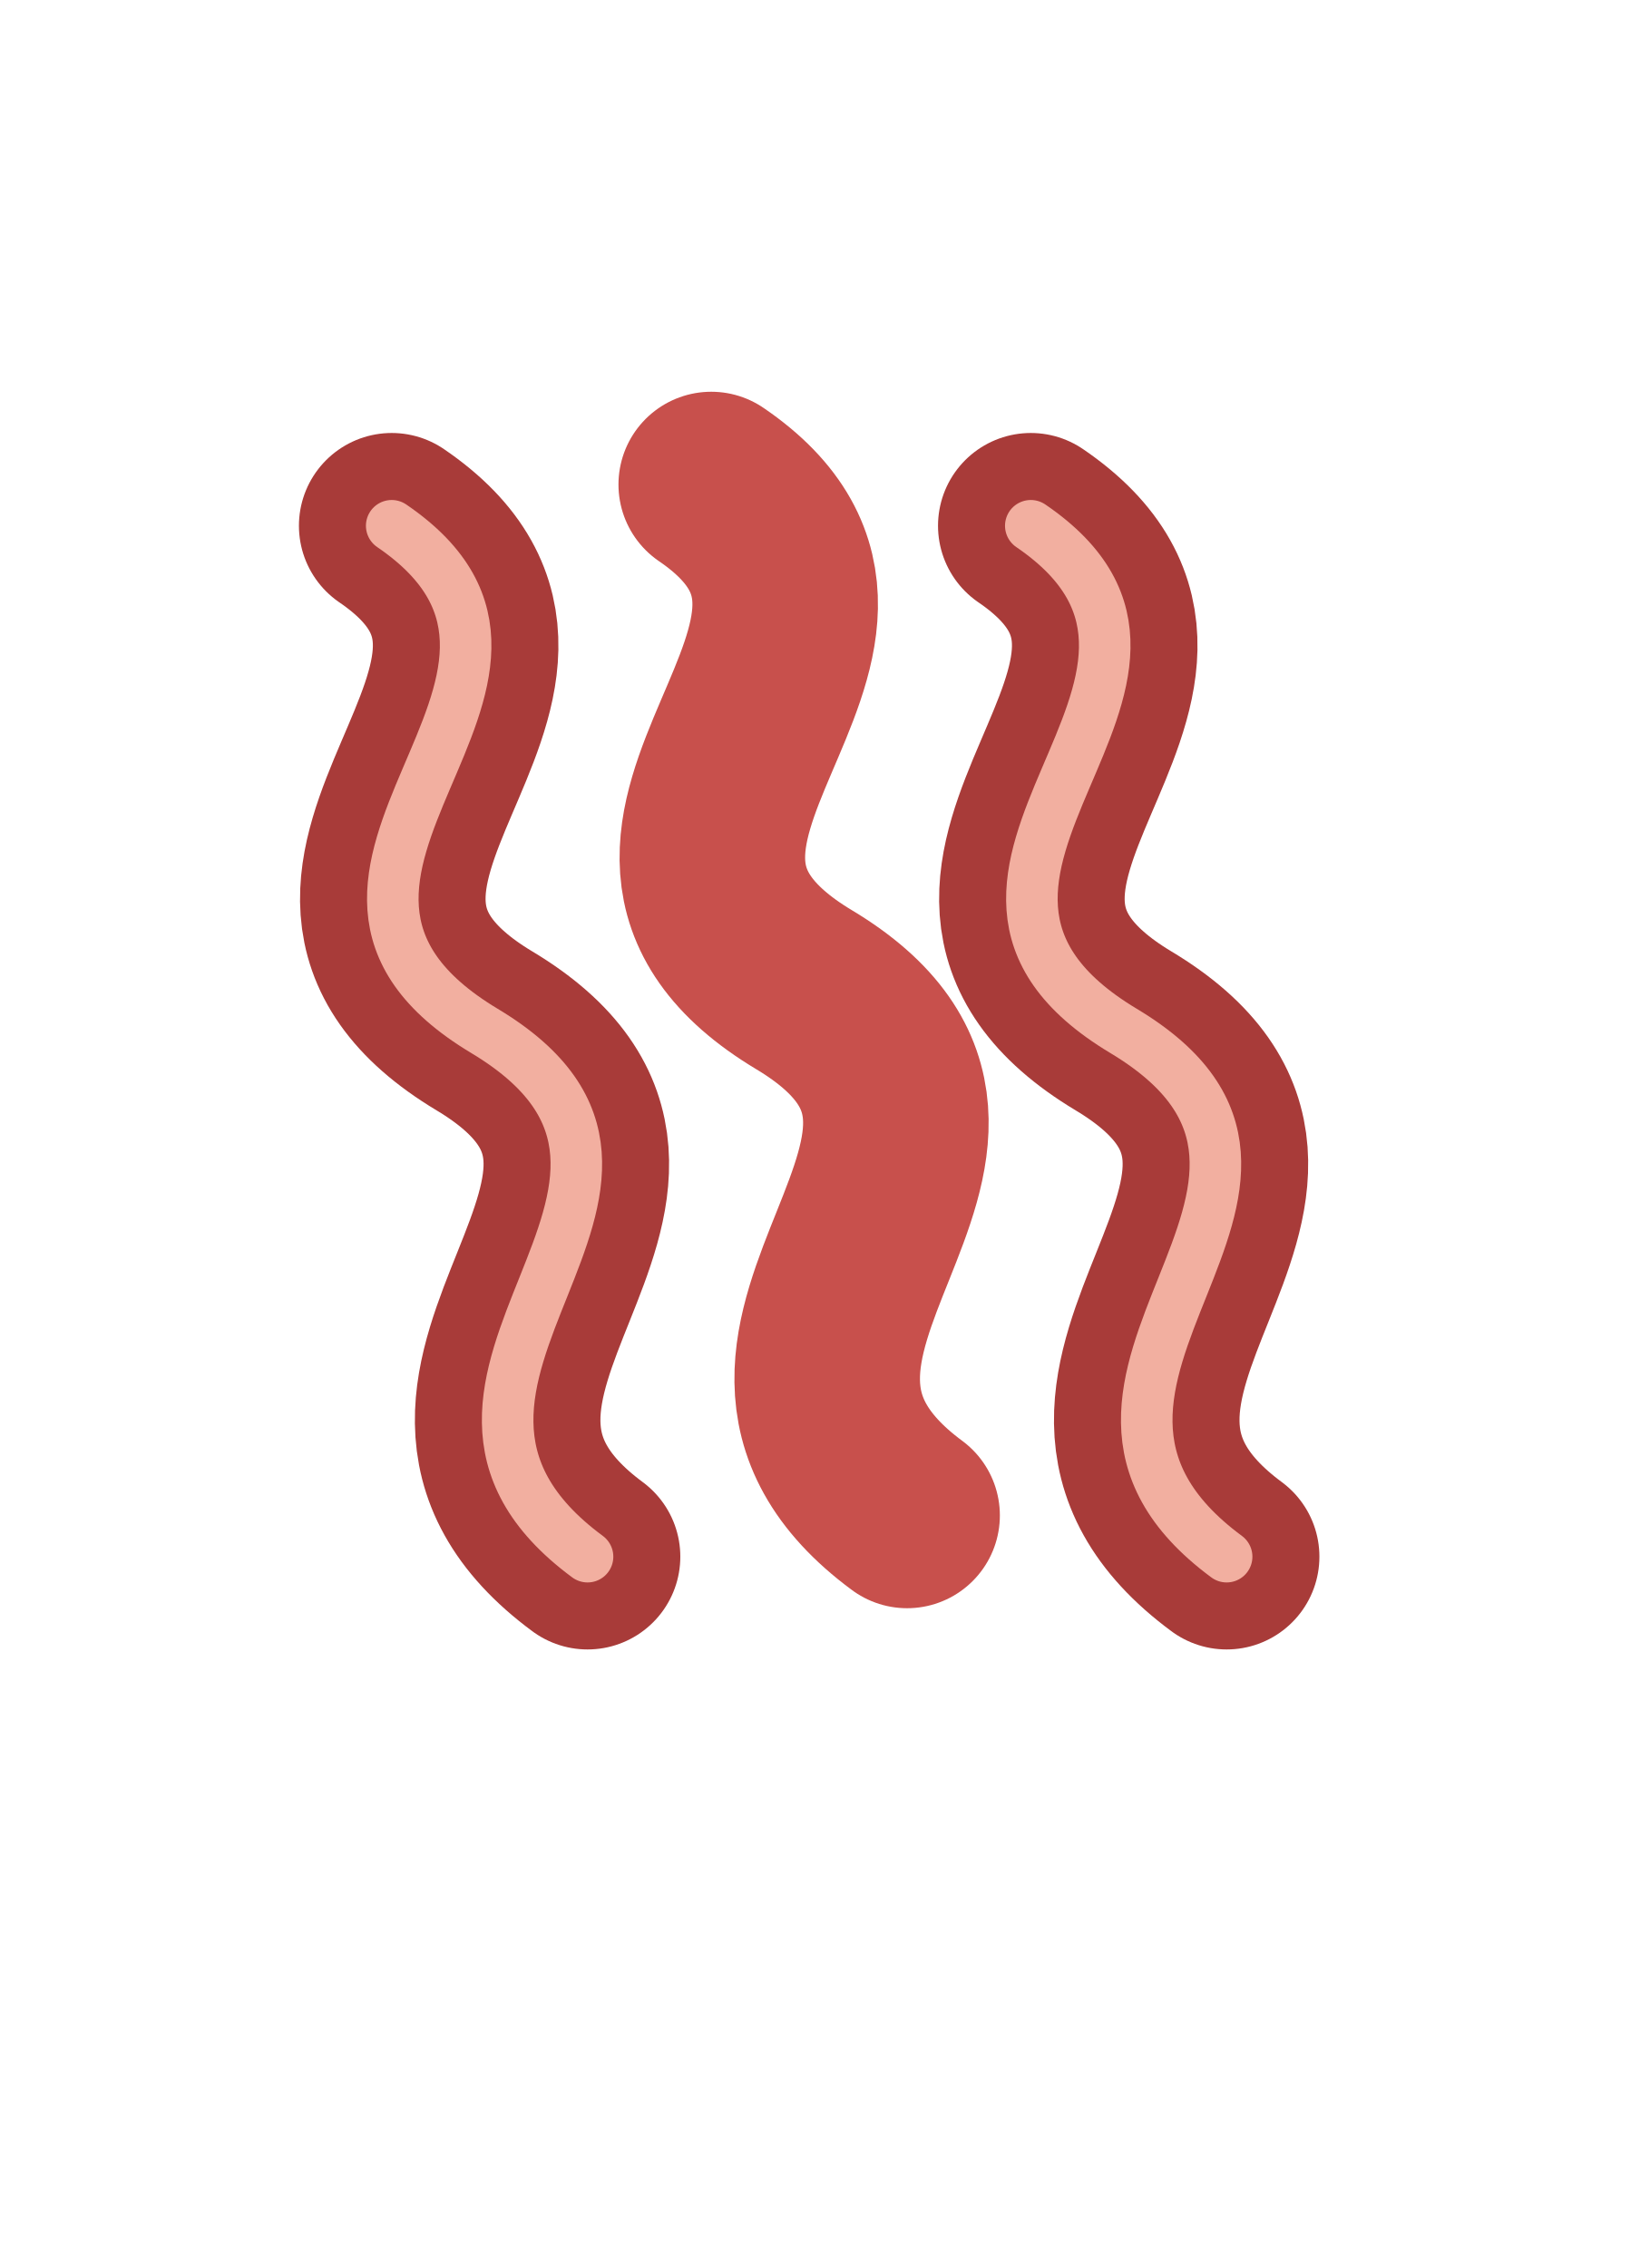
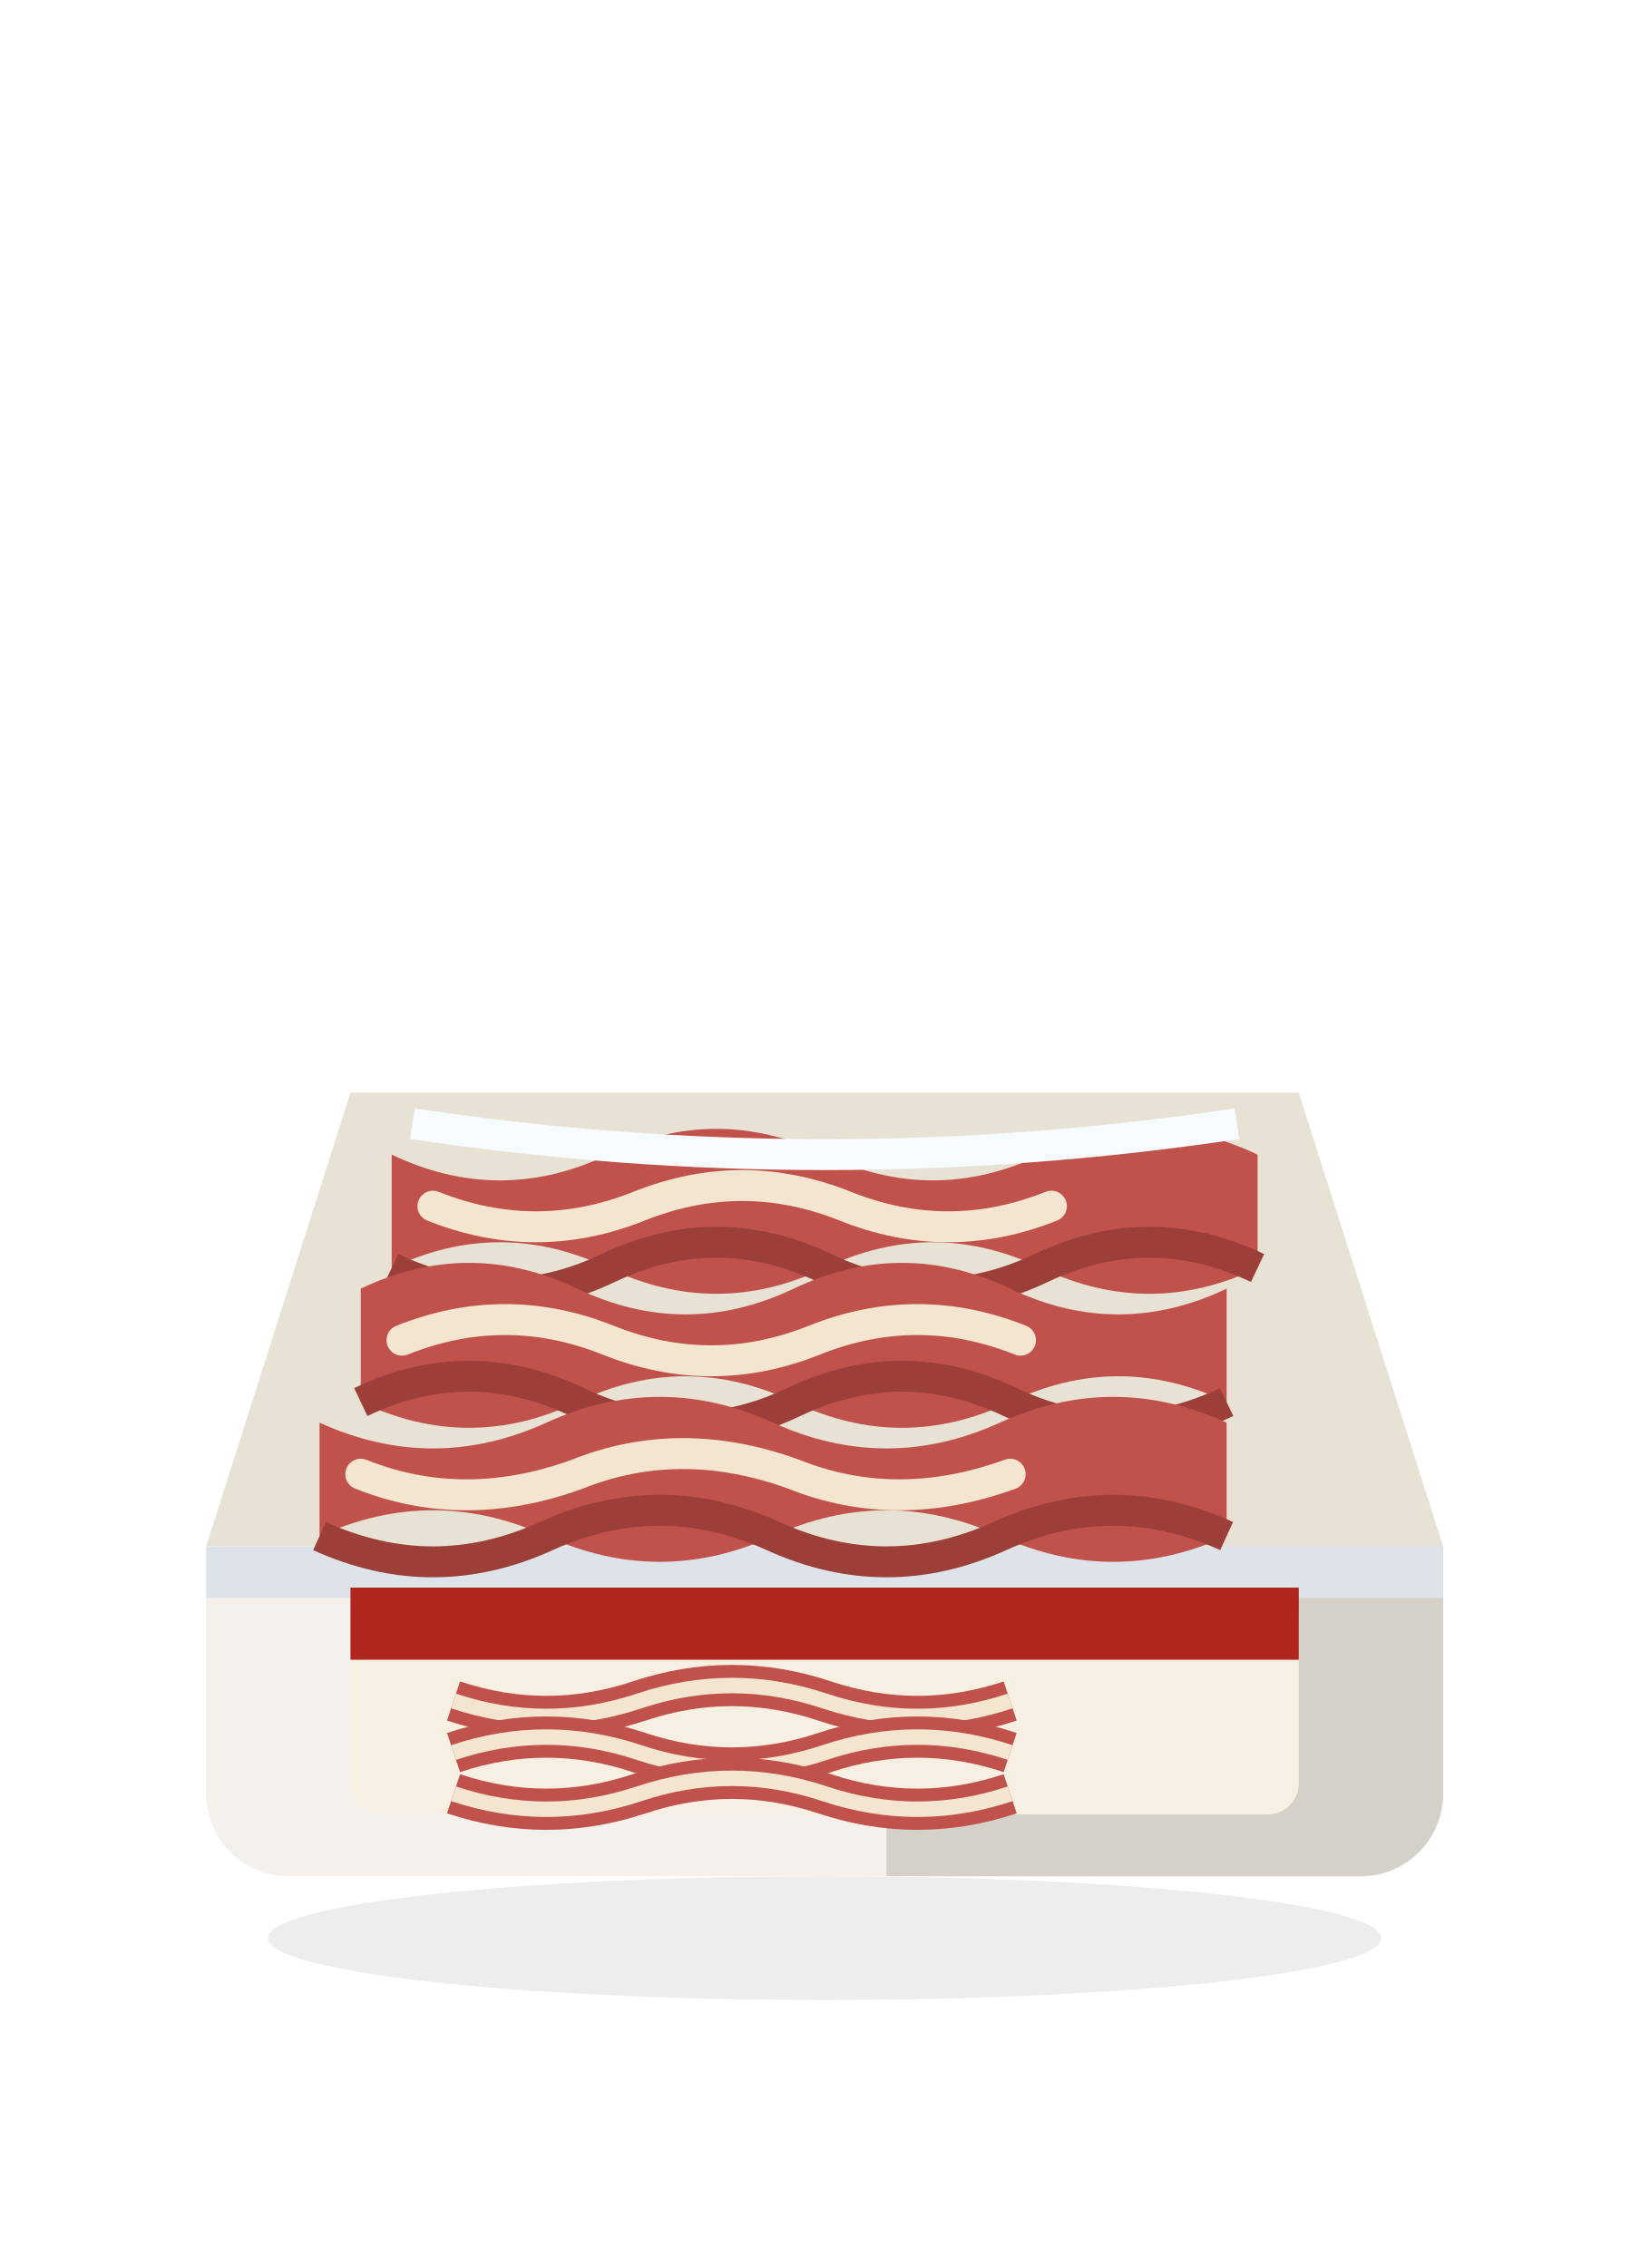
<svg xmlns="http://www.w3.org/2000/svg" viewBox="0 0 160 220">
-   <g fill="none" stroke-linecap="round">
-     <path d="M38 51c22 15-16 34 9 49s-13 34 10 51" stroke="#a83b39" stroke-width="18" />
-     <path d="M69 47c22 15-16 34 9 49s-13 34 10 51" stroke="#c8504c" stroke-width="18" />
-     <path d="M100 51c22 15-16 34 9 49s-13 34 10 51" stroke="#a83b39" stroke-width="18" />
-     <path d="M38 51c22 15-16 34 9 49s-13 34 10 51M100 51c22 15-16 34 9 49s-13 34 10 51" stroke="#f2afa0" stroke-width="5" />
+   <g id="item">
+     <ellipse cx="80" cy="188" rx="54" ry="6" fill="#0f172a" opacity="0.08" />
+     <path d="M34 106h92l14 44H20z" fill="#e8e2d4" />
+     <path d="M20 150h120v24a8 8 0 0 1-8 8H28a8 8 0 0 1-8-8z" fill="#f4f1ec" />
+     <path d="M86 150h54v24a8 8 0 0 1-8 8H86z" fill="#d6d1c8" />
+     <path d="M20 150h120v5H20z" fill="#dde3e8" />
+     <path d="M38 112q10.5 5 21 0 10.5-5 21 0 10.5 5 21 0 10.5-5 21 0l0 11q-10.5 5-21 0-10.5-5-21 0-10.5 5-21 0-10.5-5-21 0z" fill="#c1524b" />
+     <path d="M38 123q10.5 5 21 0 10.5-5 21 0 10.5 5 21 0 10.5-5 21 0" fill="none" stroke="#9c3f39" stroke-width="3" />
+     <path d="M42 117q10 4 20 0 10-4 20 0 10 4 20 0" fill="none" stroke="#f3e5cf" stroke-width="3" stroke-linecap="round" />
+     <path d="M35 125q10.5-5 21 0 10.5 5 21 0 10.5-5 21 0 10.5 5 21 0l0 11q-10.5-5-21 0-10.5 5-21 0-10.5-5-21 0-10.5 5-21 0z" fill="#c1524b" />
+     <path d="M35 136q10.5-5 21 0 10.5 5 21 0 10.5-5 21 0 10.5 5 21 0" fill="none" stroke="#9c3f39" stroke-width="3" />
+     <path d="M39 130q10-4 20 0 10 4 20 0 10-4 20 0" fill="none" stroke="#f3e5cf" stroke-width="3" stroke-linecap="round" />
+     <path d="M31 138q11 5 22 0 11-5 22 0 11 5 22 0 11-5 22 0l0 11q-11 5-22 0-11-5-22 0-11 5-22 0-11-5-22 0z" fill="#c1524b" />
+     <path d="M31 149q11 5 22 0 11-5 22 0 11 5 22 0 11-5 22 0" fill="none" stroke="#9c3f39" stroke-width="3" />
+     <path d="M35 143q10 4 21 0 10-4 21 0 10 4 21 0" fill="none" stroke="#f3e5cf" stroke-width="3" stroke-linecap="round" />
+     <path d="M40 109q40 6 80 0" fill="none" stroke="#f6fbfd" stroke-width="3" />
+   </g>
+   <g id="label">
+     <rect x="34" y="154" width="92" height="22" rx="3" fill="#f7efe2" />
+   </g>
+   <g id="brand">
+     <path d="M34 154h92v7H34z" fill="#b0261f" />
+     <path d="M44 165q9 3 18 0 9-3 18 0 9 3 18 0" fill="none" stroke="#c1524b" stroke-width="4" />
+     <path d="M44 165q9 3 18 0 9-3 18 0 9 3 18 0" fill="none" stroke="#f3e5cf" stroke-width="1.5" />
+     <path d="M44 170q9-3 18 0 9 3 18 0 9-3 18 0" fill="none" stroke="#c1524b" stroke-width="4" />
+     <path d="M44 170q9-3 18 0 9 3 18 0 9-3 18 0" fill="none" stroke="#f3e5cf" stroke-width="1.5" />
+     <path d="M44 174q9 3 18 0 9-3 18 0 9 3 18 0" fill="none" stroke="#c1524b" stroke-width="4" />
+     <path d="M44 174q9 3 18 0 9-3 18 0 9 3 18 0" fill="none" stroke="#f3e5cf" stroke-width="1.5" />
  </g>
</svg>
